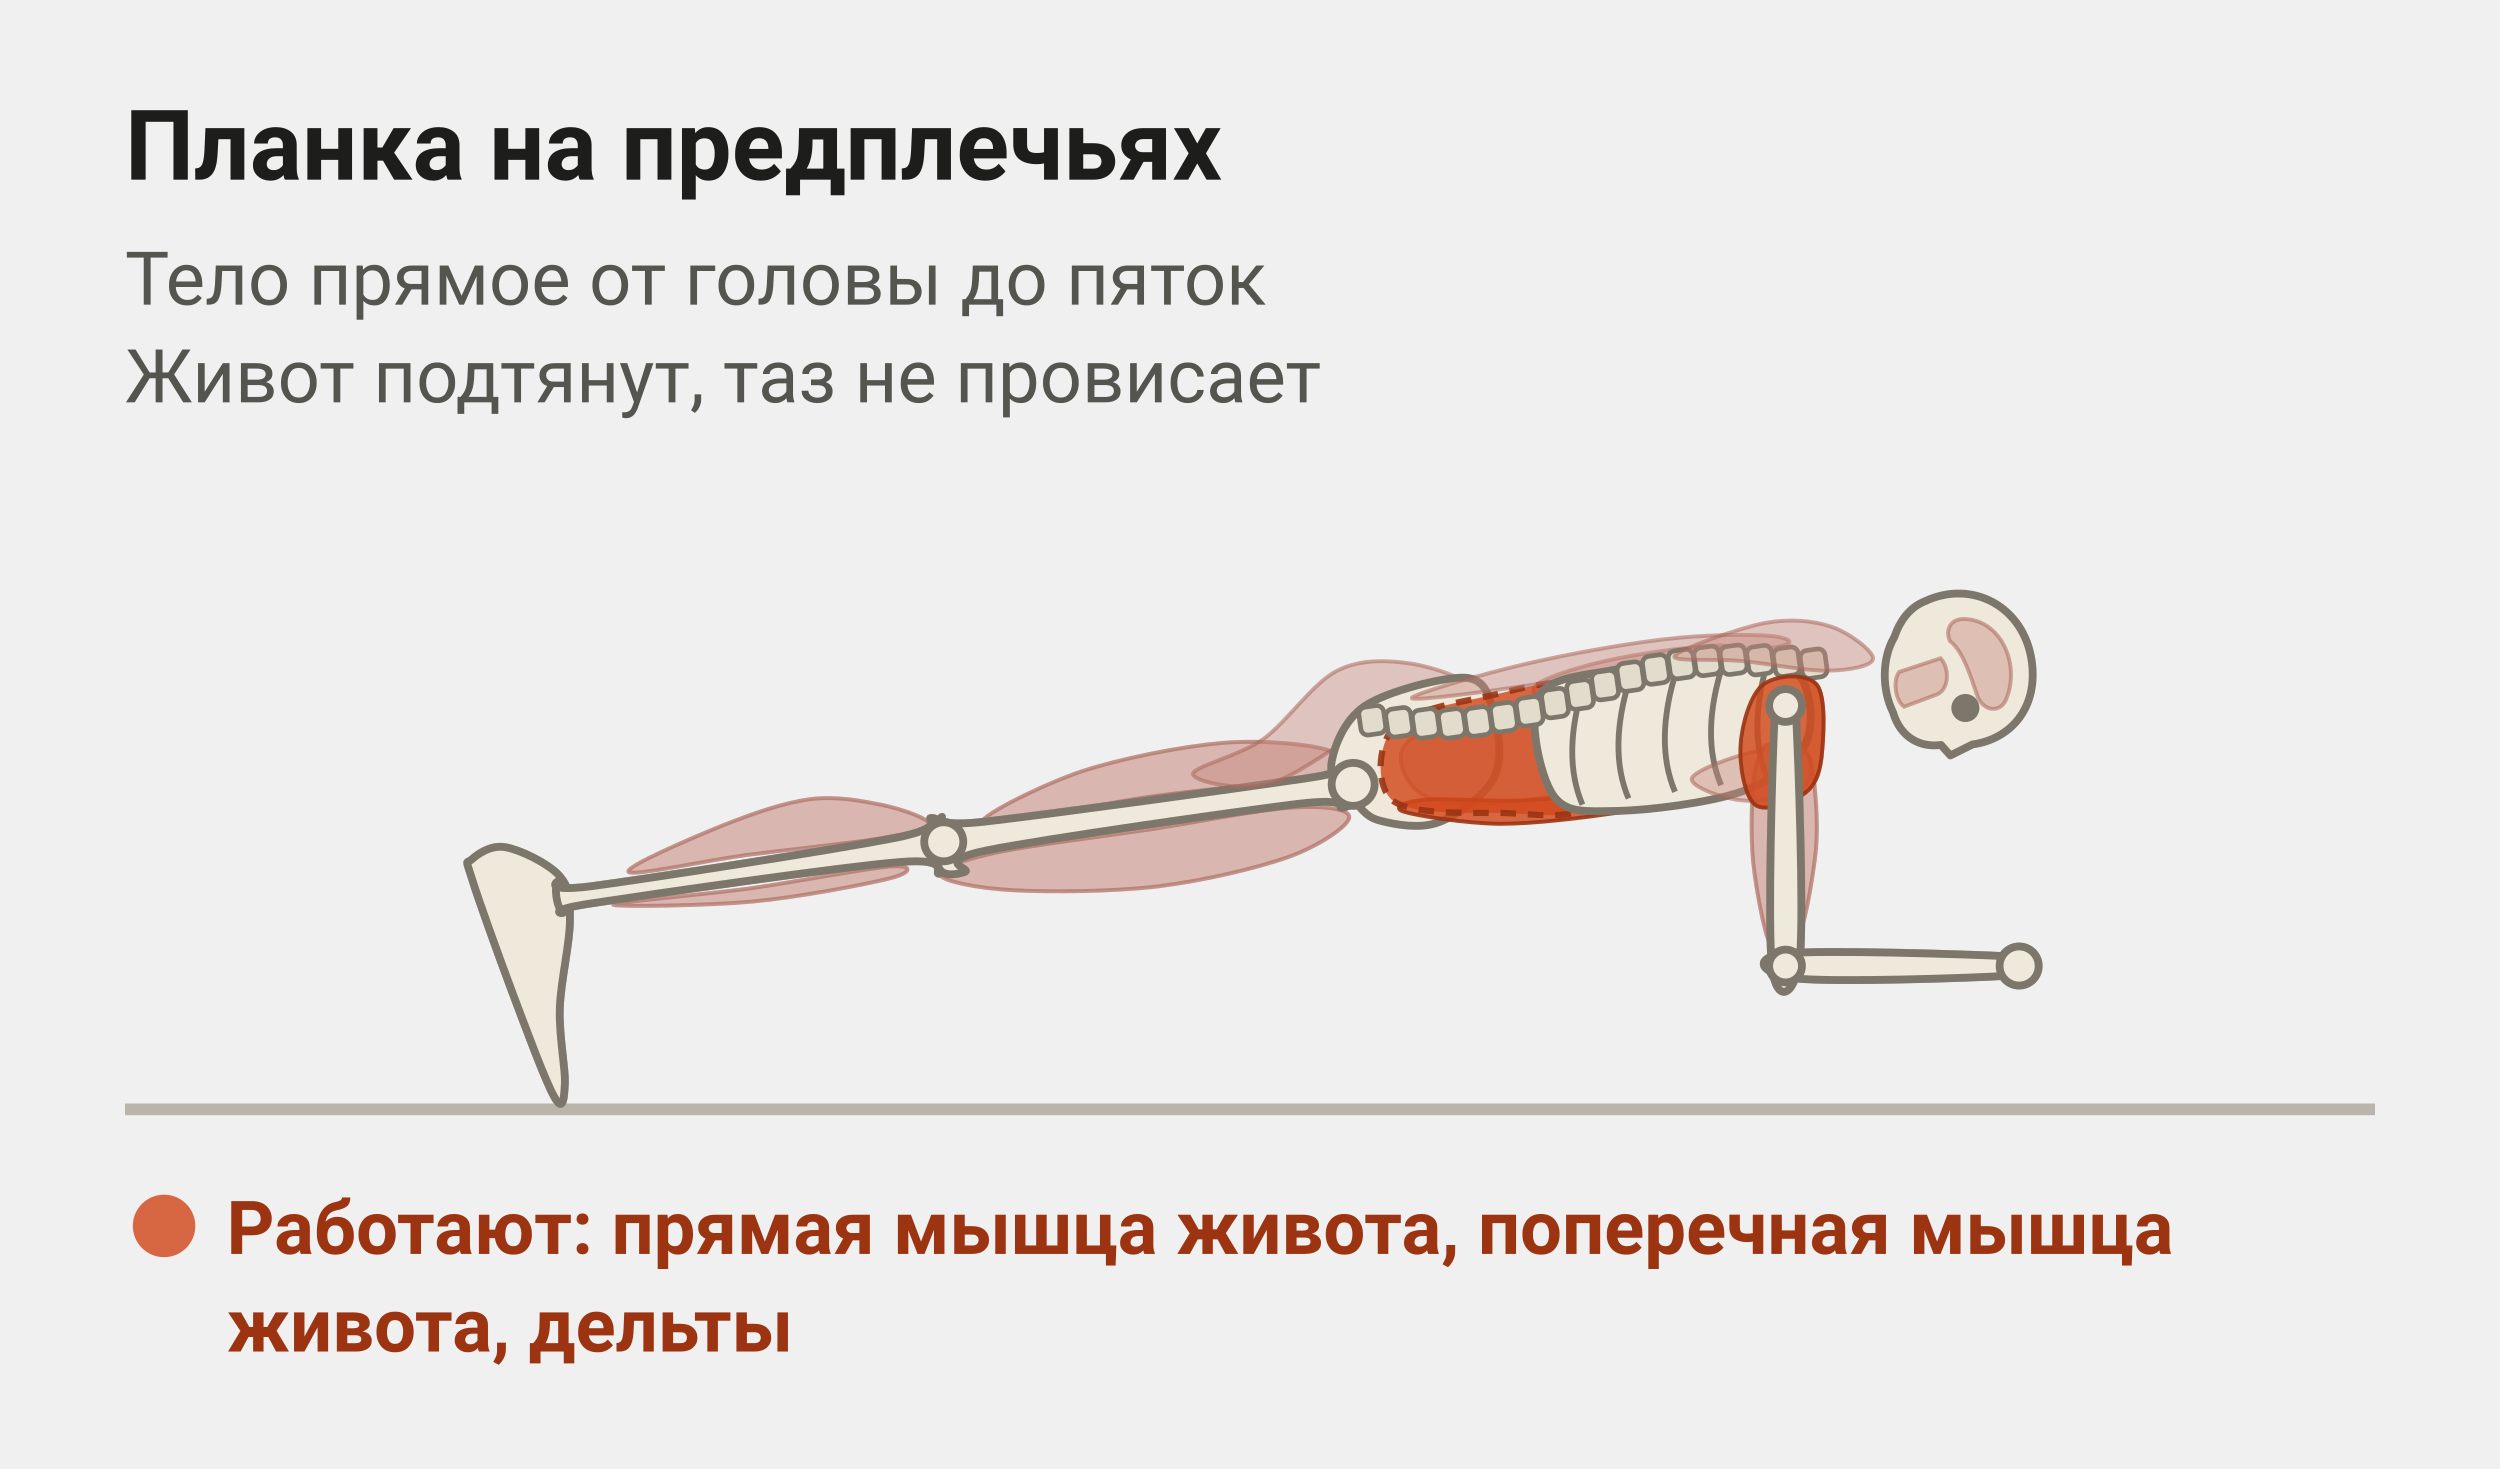
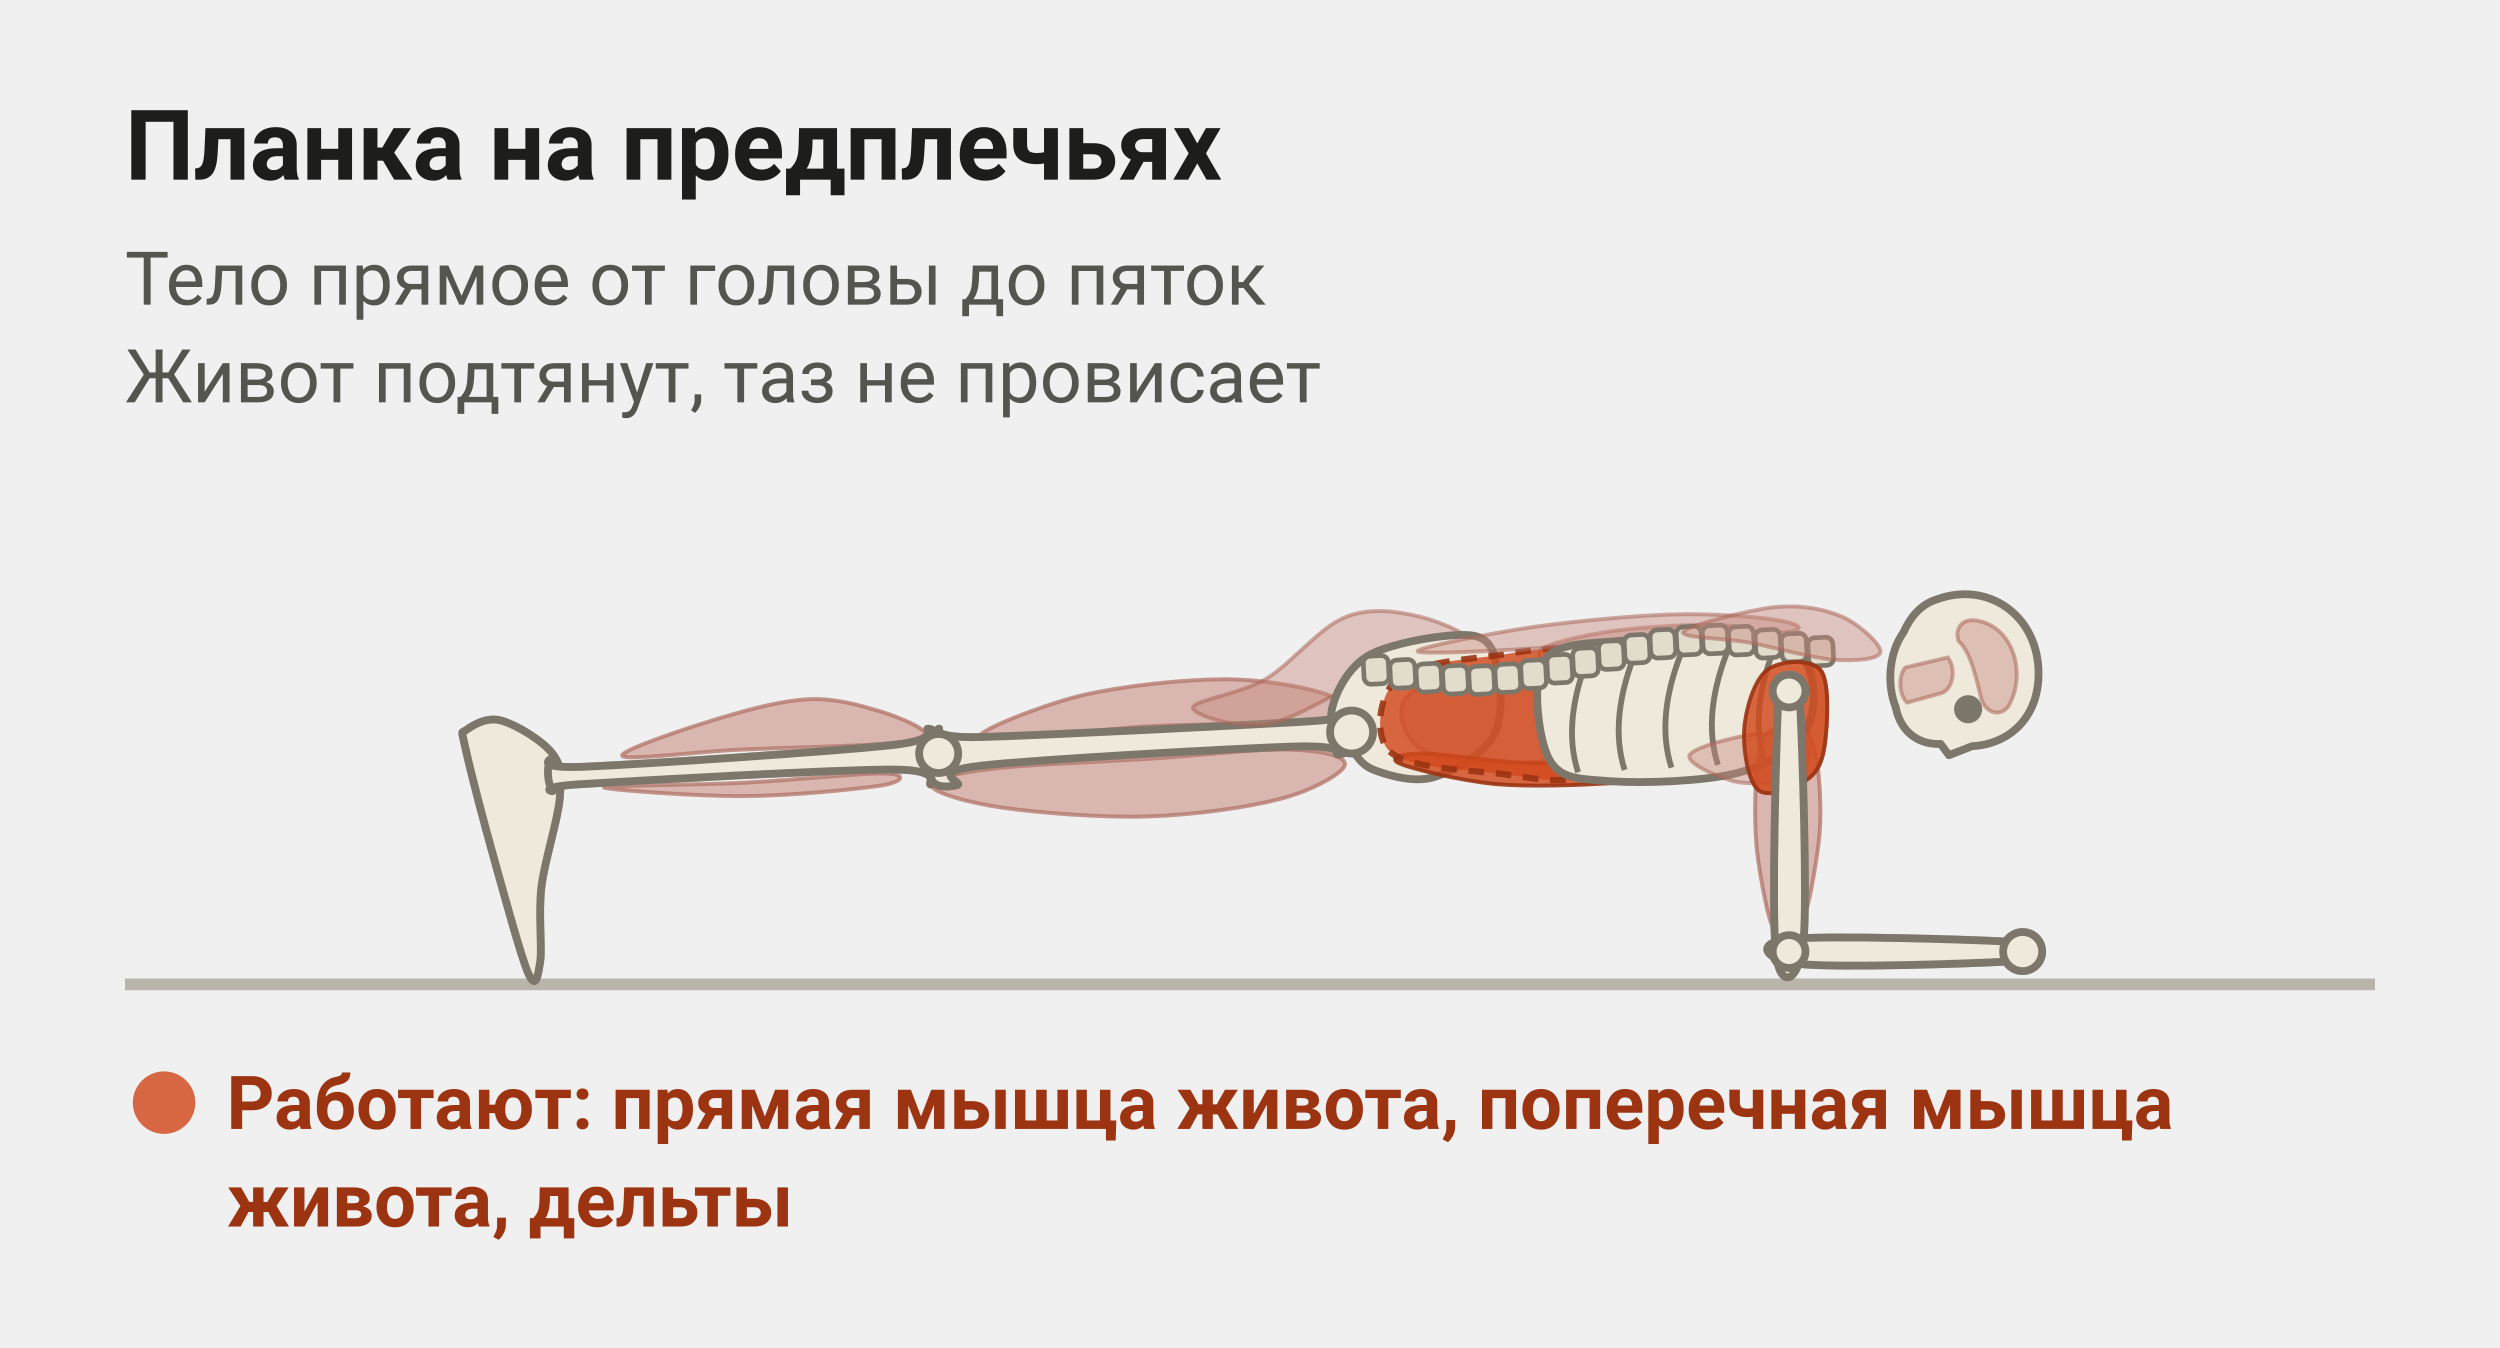
- <svg xmlns="http://www.w3.org/2000/svg" viewBox="0 0 640 376" role="img" aria-label="Планка на предплечьях">
+ <svg xmlns="http://www.w3.org/2000/svg" viewBox="0 0 640 345" role="img" aria-label="Планка на предплечьях">
  <style>
.bone{fill:#efe9dc;stroke:#7d776b;stroke-width:2;stroke-linejoin:round}
.joint{fill:#efe9dc;stroke:#7d776b;stroke-width:2}
.vert{fill:#e2dccd;stroke:#7d776b;stroke-width:1.2}
.m{fill:#c7867a;fill-opacity:.42;stroke:#a9665a;stroke-opacity:.55;stroke-width:1}
.on{fill:#d2491d;fill-opacity:.82;stroke:#9c3412;stroke-opacity:.9}
.plate{fill:#3a3a37;fill-opacity:.1;stroke:#3a3a37;stroke-width:3}
.bar{fill:#3a3a37}
.ghost{opacity:.18}
.ground{stroke:#b9b5aa;stroke-width:3}
.guide{stroke:#3d7fb8;stroke-width:2.5;stroke-dasharray:8 7;fill:none}
.arrow{stroke:#d2491d;stroke-width:5;fill:none;stroke-linecap:round;marker-end:url(#ah)}
.ahead{fill:#d2491d}
.lead{stroke:#6b6b66;stroke-width:1.5;fill:none}
.t{font:600 21px system-ui,-apple-system,"Segoe UI",Roboto,sans-serif;fill:#1d1d1b}
.s{font:400 18px system-ui,-apple-system,"Segoe UI",Roboto,sans-serif;fill:#55554f}
.ok{fill:#2e8b57}.bad{fill:#c0392b}
.balloon{fill:#3d7fb8;fill-opacity:.25;stroke:#3d7fb8;stroke-width:2}
@media (prefers-color-scheme:dark){
.bone,.joint{fill:#d9d3c4;stroke:#3b3934}.vert{fill:#c9c2b2;stroke:#3b3934}
.plate{fill:#ecebe6;fill-opacity:.12;stroke:#bdbbb3}.bar{fill:#bdbbb3}
.t{fill:#ecebe6}.s{fill:#a9a8a1}.lead{stroke:#9a9993}.ground{stroke:#55534d}
.arrow{stroke:#f0703f}.ahead{fill:#f0703f}.on{fill:#f0703f}
}
</style>
  <defs>
    <marker id="ah" viewBox="0 0 10 10" refX="6" refY="5" markerWidth="4" markerHeight="4" orient="auto">
      <path class="ahead" d="M0 0L10 5L0 10z" />
    </marker>
  </defs>
  <style>
.far{opacity:.5}.deep{stroke-dasharray:4 3;stroke-width:1.6}
.legend{font:600 19px system-ui,-apple-system,"Segoe UI",Roboto,sans-serif;fill:#9c3412}
.cue{font:400 19px system-ui,-apple-system,"Segoe UI",Roboto,sans-serif;fill:#55554f}
.ttl{font:700 25px system-ui,-apple-system,"Segoe UI",Roboto,sans-serif;fill:#1d1d1b}
.lg{fill:#d2491d;fill-opacity:.82}.okc{fill:#2e8b57}.badc{fill:#c0392b}
.mark{stroke:#fff;stroke-width:3.5;fill:none;stroke-linecap:round}
.floor{stroke:#b9b5aa;stroke-width:3}.equip{fill:#d9d5ca;stroke:#8f8a7e;stroke-width:2}
.cable{stroke:#8f8a7e;stroke-width:2;stroke-dasharray:6 5}
.plate{fill:#3a3a37;fill-opacity:.1;stroke:#3a3a37;stroke-width:3}.barc{fill:#3a3a37}.ghostbar{opacity:.3}
@media (prefers-color-scheme:dark){.legend{fill:#f59b72}.cue{fill:#a9a8a1}.ttl{fill:#ecebe6}
.lg{fill:#f0703f}.floor{stroke:#55534d}.plate{fill:#ecebe6;fill-opacity:.12;stroke:#bdbbb3}.barc{fill:#bdbbb3}.equip{fill:#2c2c30;stroke:#77756d}.cable{stroke:#77756d}}
</style>
  <style>
.db{fill:#3a3a37;fill-opacity:.85}
@media (prefers-color-scheme:dark){.db{fill:#bdbbb3}}
</style>
  <text class="ttl" x="32" y="46" text-anchor="start">Планка на предплечьях</text>
  <text class="cue" x="32" y="78" text-anchor="start">Тело прямое от головы до пяток</text>
  <text class="cue" x="32" y="103" text-anchor="start">Живот подтянут, таз не провисает</text>
-   <line class="floor" x1="32" y1="284" x2="608" y2="284" />
+   <line class="floor" x1="32" y1="252" x2="608" y2="252" />
  <g>
    <g class="far">
-       <path class="m" d="M460.5 237.3C461.3 241.2 464.3 224.0 464.9 217.3C465.5 210.6 464.7 201.2 464.0 197.3C463.2 193.4 460.9 187.3 460.3 194.0C459.7 200.6 459.8 233.4 460.5 237.3Z" />
-       <path class="m" d="M453.6 240.6C452.8 245.1 449.5 227.9 448.8 220.6C448.1 213.4 448.4 201.7 449.3 197.3C450.1 192.8 453.1 186.7 453.9 194.0C454.6 201.2 454.5 236.2 453.6 240.6Z" />
-       <path class="m on" d="M449.3 206.0C446.6 203.9 445.2 195.7 445.6 190.6C445.9 185.5 448.1 177.8 451.3 175.3C454.6 172.7 462.6 172.2 465.1 175.3C467.6 178.4 466.8 189.3 466.3 194.0C465.7 198.6 464.5 201.3 461.7 203.3C458.8 205.3 451.9 208.1 449.3 206.0Z" />
-       <path class="bone" d="M453.6 247.3C454.7 257.5 459.7 255.3 460.8 244.7C461.8 234.0 460.4 194.2 459.8 183.3C459.2 172.4 458.0 179.3 457.1 179.3C456.2 179.3 454.9 171.9 454.3 183.3C453.7 194.6 452.5 237.1 453.6 247.3Z" />
-       <path class="bone" d="M457.1 244.1C448.1 245.1 450.6 249.6 460.1 250.5C469.5 251.5 504.4 250.4 513.9 249.8C523.4 249.3 516.9 248.2 516.9 247.3C516.9 246.5 523.8 245.3 513.9 244.8C503.9 244.3 466.0 243.1 457.1 244.1Z" />
-       <circle class="joint" cx="457.1" cy="180.6" r="4.2" />
-       <circle class="joint" cx="457.1" cy="247.3" r="4.2" />
-       <circle class="joint" cx="516.9" cy="247.3" r="5" />
-       <path class="bone" d="M120.8 220.0C122.2 218.7 125.7 216.2 129.4 216.9C133.1 217.5 140.3 221.0 143.1 224.1C145.8 227.2 145.9 229.6 145.9 235.3C146.0 241.0 143.5 251.3 143.3 258.3C143.1 265.3 144.8 273.7 144.6 277.4C144.4 281.2 144.2 284.9 141.9 280.8C139.6 276.8 134.3 262.4 130.8 253.1C127.3 243.7 122.5 230.4 120.8 224.9C119.1 219.4 119.3 221.3 120.8 220.0Z" />
-       <path class="m" d="M160.9 223.2C159.9 221.9 177.1 214.5 184.8 211.4C192.6 208.3 200.5 205.5 207.4 204.6C214.2 203.7 220.9 205.1 226.0 206.1C231.1 207.2 237.9 209.6 237.9 211.0C237.9 212.3 233.9 213.1 226.1 214.5C218.3 215.8 201.9 217.5 191.0 218.9C180.1 220.4 162.0 224.4 160.9 223.2Z" />
-       <path class="m" d="M157.0 231.6C157.1 232.2 180.9 231.9 192.7 230.8C204.4 229.7 221.7 226.4 227.6 224.9C233.5 223.5 234.1 221.4 228.2 221.8C222.3 222.2 204.0 225.7 192.2 227.4C180.3 229.0 156.9 231.0 157.0 231.6Z" />
-       <path class="bone" d="M144.0 233.4C145.5 234.4 137.5 233.3 151.8 231.2C166.2 229.0 215.3 221.9 230.1 220.7C244.9 219.4 238.2 224.3 240.7 223.6C243.1 222.8 245.1 218.6 244.8 216.3C244.4 213.9 241.3 209.7 238.7 209.4C236.1 209.2 243.8 211.6 229.2 214.5C214.6 217.4 165.6 225.0 151.2 226.9C136.8 228.7 144.1 224.6 142.9 225.7C141.7 226.8 142.5 232.5 144.0 233.4Z" />
-       <path class="m" d="M251.6 210.9C248.8 209.8 266.3 201.1 276.5 197.6C286.7 194.2 302.3 191.1 312.8 190.2C323.4 189.3 335.7 190.6 339.8 192.0C343.9 193.3 345.2 196.3 337.5 198.4C329.8 200.4 307.7 202.0 293.4 204.1C279.1 206.2 254.5 212.0 251.6 210.9Z" />
-       <path class="m" d="M240.7 224.0C241.4 225.6 250.1 227.4 259.4 227.9C268.7 228.4 284.9 228.3 296.6 226.9C308.4 225.4 321.6 222.3 329.8 219.4C337.9 216.5 345.2 211.4 345.4 209.3C345.7 207.2 339.7 206.2 331.2 206.7C322.7 207.2 307.3 210.3 294.6 212.3C281.8 214.2 263.8 216.4 254.8 218.3C245.8 220.3 239.9 222.4 240.7 224.0Z" />
-       <path class="bone" d="M240.4 222.2C241.4 224.5 244.9 223.9 247.0 223.2C249.0 222.4 238.4 220.6 252.6 217.7C266.8 214.8 316.9 207.7 332.1 205.8C347.4 204.0 341.3 207.4 344.0 206.7C346.8 206.1 348.5 203.5 348.7 201.9C348.8 200.2 347.3 197.3 344.8 196.9C342.2 196.5 348.9 197.1 333.4 199.4C317.8 201.7 267.0 208.7 251.6 210.4C236.1 212.1 242.6 207.7 240.8 209.6C238.9 211.6 239.4 220.0 240.4 222.2Z" />
-       <circle class="joint" cx="241.6" cy="215.5" r="5" />
+       <path class="m" d="M461.5 233.6C462.2 237.5 465.2 220.3 465.8 213.6C466.4 206.9 465.7 197.5 464.9 193.6C464.1 189.7 461.8 183.6 461.2 190.2C460.6 196.9 460.7 229.7 461.5 233.6Z" />
+       <path class="m" d="M454.6 236.9C453.7 241.4 450.4 224.2 449.7 216.9C449.0 209.7 449.3 198.0 450.2 193.6C451.0 189.1 454.1 183.0 454.8 190.2C455.5 197.5 455.4 232.5 454.6 236.9Z" />
+       <path class="m on" d="M450.2 202.3C447.5 200.1 446.2 192.0 446.5 186.9C446.8 181.8 449.0 174.1 452.3 171.6C455.5 169.0 463.6 168.5 466.1 171.6C468.5 174.7 467.8 185.6 467.2 190.2C466.6 194.9 465.4 197.6 462.6 199.6C459.8 201.6 452.9 204.4 450.2 202.3Z" />
+       <path class="bone" d="M454.6 243.6C455.6 253.8 460.6 251.6 461.7 240.9C462.7 230.3 461.4 190.5 460.8 179.6C460.1 168.7 458.9 175.6 458.0 175.6C457.1 175.6 455.8 168.2 455.2 179.6C454.7 190.9 453.5 233.4 454.6 243.6Z" />
+       <path class="bone" d="M458.0 240.4C449.0 241.3 451.5 245.9 461.0 246.8C470.5 247.8 505.3 246.7 514.8 246.1C524.3 245.6 517.8 244.5 517.8 243.6C517.8 242.8 524.8 241.6 514.8 241.1C504.8 240.5 467.0 239.4 458.0 240.4Z" />
+       <circle class="joint" cx="458.0" cy="176.9" r="4.2" />
+       <circle class="joint" cx="458.0" cy="243.6" r="4.2" />
+       <circle class="joint" cx="517.8" cy="243.6" r="5" />
+       <path class="bone" d="M119.5 186.8C121.1 185.6 124.8 183.4 128.4 184.5C132.1 185.5 138.9 189.6 141.4 192.9C143.9 196.2 143.7 198.6 143.3 204.3C142.8 210.0 139.5 220.0 138.6 227.0C137.8 233.9 138.8 242.4 138.3 246.1C137.7 249.8 137.2 253.5 135.3 249.3C133.4 245.0 129.4 230.2 126.7 220.6C124.0 211.0 120.4 197.3 119.2 191.7C118.0 186.1 118.0 188.0 119.5 186.8Z" />
+       <path class="m" d="M159.3 193.5C158.4 192.2 176.1 186.3 184.1 183.9C192.1 181.5 200.2 179.3 207.2 179.0C214.1 178.7 220.6 180.7 225.6 182.2C230.5 183.7 237.1 186.6 237.0 188.0C236.9 189.4 232.9 189.9 225.0 190.5C217.1 191.1 200.5 191.4 189.6 191.9C178.6 192.4 160.2 194.8 159.3 193.5Z" />
+       <path class="m" d="M154.6 201.6C154.7 202.1 178.4 203.9 190.2 203.8C202.0 203.8 219.5 202.0 225.5 201.1C231.6 200.1 232.3 198.1 226.4 198.0C220.5 197.9 202.0 199.8 190.0 200.4C178.1 201.0 154.6 201.0 154.6 201.6Z" />
+       <path class="bone" d="M141.5 202.2C142.9 203.3 135.0 201.5 149.5 200.7C164.0 199.8 213.5 197.0 228.4 197.0C243.2 197.0 236.2 201.4 238.7 200.8C241.2 200.3 243.5 196.3 243.4 193.9C243.3 191.5 240.5 187.1 238.0 186.6C235.4 186.1 242.8 189.2 228.0 190.8C213.3 192.4 163.8 195.7 149.3 196.3C134.8 196.9 142.4 193.4 141.1 194.4C139.8 195.4 140.1 201.2 141.5 202.2Z" />
+       <path class="m" d="M250.7 189.2C248.0 187.8 266.2 180.7 276.6 178.1C287.1 175.6 302.9 173.9 313.5 173.9C324.1 173.9 336.2 176.3 340.2 178.0C344.2 179.7 345.2 182.8 337.3 184.2C329.5 185.5 307.4 185.2 292.9 186.0C278.5 186.9 253.4 190.5 250.7 189.2Z" />
+       <path class="m" d="M238.6 201.3C239.3 203.0 247.7 205.5 256.9 206.8C266.2 208.1 282.3 209.4 294.1 209.0C305.9 208.6 319.4 206.7 327.8 204.5C336.2 202.3 343.9 197.9 344.3 195.8C344.7 193.7 338.8 192.1 330.3 191.9C321.8 191.6 306.2 193.5 293.4 194.3C280.5 195.1 262.4 195.7 253.2 196.9C244.1 198.0 238.0 199.6 238.6 201.3Z" />
+       <path class="bone" d="M238.5 199.5C239.4 201.8 242.9 201.5 245.0 201.0C247.1 200.4 236.7 197.7 251.1 196.0C265.5 194.4 316.0 191.6 331.3 191.1C346.7 190.7 340.3 193.5 343.1 193.1C345.9 192.6 347.9 190.3 348.2 188.7C348.4 187.0 347.2 183.9 344.7 183.3C342.2 182.7 348.8 183.9 333.1 184.8C317.5 185.7 266.2 188.3 250.7 188.7C235.2 189.0 242.0 185.2 240.0 187.0C238.0 188.7 237.7 197.1 238.5 199.5Z" />
+       <circle class="joint" cx="240.3" cy="192.9" r="5" />
    </g>
-     <path class="bone" d="M120.8 220.0C122.2 218.7 125.7 216.2 129.4 216.9C133.1 217.5 140.3 221.0 143.1 224.1C145.8 227.2 145.9 229.6 145.9 235.3C146.0 241.0 143.5 251.3 143.3 258.3C143.1 265.3 144.8 273.7 144.6 277.4C144.4 281.2 144.2 284.9 141.9 280.8C139.6 276.8 134.3 262.4 130.8 253.1C127.3 243.7 122.5 230.4 120.8 224.9C119.1 219.4 119.3 221.3 120.8 220.0Z" />
-     <path class="m" d="M160.9 223.2C159.9 221.9 177.1 214.5 184.8 211.4C192.6 208.3 200.5 205.5 207.4 204.6C214.2 203.7 220.9 205.1 226.0 206.1C231.1 207.2 237.9 209.6 237.9 211.0C237.9 212.3 233.9 213.1 226.1 214.5C218.3 215.8 201.9 217.5 191.0 218.9C180.1 220.4 162.0 224.4 160.9 223.2Z" />
-     <path class="m" d="M157.0 231.6C157.1 232.2 180.9 231.9 192.7 230.8C204.4 229.7 221.7 226.4 227.6 224.9C233.5 223.5 234.1 221.4 228.2 221.8C222.3 222.2 204.0 225.7 192.2 227.4C180.3 229.0 156.9 231.0 157.0 231.6Z" />
-     <path class="bone" d="M144.0 233.4C145.5 234.4 137.5 233.3 151.8 231.2C166.2 229.0 215.3 221.9 230.1 220.7C244.9 219.4 238.2 224.3 240.7 223.6C243.1 222.8 245.1 218.6 244.8 216.3C244.4 213.9 241.3 209.7 238.7 209.4C236.1 209.2 243.8 211.6 229.2 214.5C214.6 217.4 165.6 225.0 151.2 226.9C136.8 228.7 144.1 224.6 142.9 225.7C141.7 226.8 142.5 232.5 144.0 233.4Z" />
-     <path class="m" d="M251.6 210.9C248.8 209.8 266.3 201.1 276.5 197.6C286.7 194.2 302.3 191.1 312.8 190.2C323.4 189.3 335.7 190.6 339.8 192.0C343.9 193.3 345.2 196.3 337.5 198.4C329.8 200.4 307.7 202.0 293.4 204.1C279.1 206.2 254.5 212.0 251.6 210.9Z" />
-     <path class="m" d="M240.7 224.0C241.4 225.6 250.1 227.4 259.4 227.9C268.7 228.4 284.9 228.3 296.6 226.9C308.4 225.4 321.6 222.3 329.8 219.4C337.9 216.5 345.2 211.4 345.4 209.3C345.7 207.2 339.7 206.2 331.2 206.7C322.7 207.2 307.3 210.3 294.6 212.3C281.8 214.2 263.8 216.4 254.8 218.3C245.8 220.3 239.9 222.4 240.7 224.0Z" />
-     <path class="bone" d="M240.4 222.2C241.4 224.5 244.9 223.9 247.0 223.2C249.0 222.4 238.4 220.6 252.6 217.7C266.8 214.8 316.9 207.7 332.1 205.8C347.4 204.0 341.3 207.4 344.0 206.7C346.8 206.1 348.5 203.5 348.7 201.9C348.8 200.2 347.3 197.3 344.8 196.9C342.2 196.5 348.9 197.1 333.4 199.4C317.8 201.7 267.0 208.7 251.6 210.4C236.1 212.1 242.6 207.7 240.8 209.6C238.9 211.6 239.4 220.0 240.4 222.2Z" />
-     <circle class="joint" cx="241.6" cy="215.5" r="5" />
-     <path class="m" d="M375.6 176.7C377.3 174.1 366.9 170.8 361.4 169.9C355.8 169.1 348.6 168.5 342.3 171.7C336.0 174.9 329.5 184.8 323.4 189.2C317.2 193.6 305.2 196.3 305.4 198.2C305.7 200.1 317.3 202.7 325.0 200.6C332.7 198.5 343.1 189.7 351.5 185.7C359.9 181.7 374.0 179.4 375.6 176.7Z" />
-     <path class="bone" d="M340.8 195.8C341.3 191.7 343.9 184.3 349.6 180.6C355.3 176.9 369.7 173.2 375.2 173.5C380.6 173.9 381.3 178.7 382.5 183.0C383.7 187.2 384.8 194.7 382.4 199.2C380.0 203.8 373.1 208.7 368.3 210.5C363.5 212.3 357.3 211.1 353.7 210.2C350.2 209.4 349.2 207.8 347.0 205.4C344.9 203.0 340.4 199.9 340.8 195.8Z" />
-     <circle class="joint" cx="346.4" cy="200.8" r="5.5" />
-     <path class="m" d="M393.5 175.2C396.2 173.1 406.1 170.1 414.3 168.5C422.5 166.9 437.5 164.7 442.9 165.4C448.2 166.2 450.8 170.4 446.3 172.8C441.8 175.3 424.0 179.1 416.0 180.4C407.9 181.6 401.6 181.4 397.9 180.6C394.1 179.7 390.8 177.2 393.5 175.2Z" />
-     <path class="m" d="M359.5 190.9C362.0 187.2 371.5 183.5 379.9 181.7C388.3 179.9 403.5 177.7 409.9 180.3C416.3 182.9 421.8 193.1 418.3 197.2C414.9 201.3 398.1 203.9 389.2 205.0C380.3 206.1 369.9 206.2 364.9 203.8C360.0 201.4 357.0 194.5 359.5 190.9Z" />
-     <path class="m on" d="M359.4 207.8C362.6 208.8 375.0 210.8 384.0 210.9C393.1 210.9 405.5 209.3 413.8 208.1C422.1 206.8 430.9 204.9 433.7 203.4C436.5 201.9 437.1 199.0 430.7 199.2C424.3 199.4 406.2 203.7 395.2 204.6C384.3 205.6 371.0 204.2 365.0 204.7C359.1 205.2 356.3 206.8 359.4 207.8Z" />
-     <path class="m on deep" d="M356.6 205.0C361.2 208.5 375.2 208.1 383.6 208.1C392.1 208.2 403.7 210.5 407.4 205.3C411.1 200.0 410.4 181.1 405.8 176.7C401.1 172.2 387.7 176.9 379.5 178.5C371.3 180.2 360.3 182.2 356.5 186.6C352.7 191.0 352.1 201.4 356.6 205.0Z" />
-     <path class="m" d="M361.4 178.7C361.3 177.8 379.6 172.5 390.4 170.0C401.1 167.5 415.4 164.9 425.7 163.7C436.0 162.4 447.1 162.4 452.1 162.7C457.2 163.0 460.4 164.4 456.1 165.4C451.9 166.5 437.3 167.4 426.5 169.1C415.6 170.8 402.0 173.9 391.1 175.5C380.3 177.1 361.5 179.6 361.4 178.7Z" />
-     <path class="bone" d="M393.9 178.3C396.8 173.0 406.1 173.0 414.7 171.2C423.3 169.5 437.9 167.5 445.6 167.8C453.3 168.1 458.1 169.3 460.8 173.1C463.6 176.9 464.6 185.7 462.1 190.6C459.6 195.5 453.7 199.8 445.7 202.7C437.6 205.5 421.8 207.5 413.8 207.6C405.7 207.7 400.8 208.3 397.5 203.4C394.2 198.5 391.1 183.7 393.9 178.3Z" />
-     <path class="lead" style="stroke:#7d776b" d="M405.5 174.9Q399.7 193.3 405.1 206.0" />
-     <path class="lead" style="stroke:#7d776b" d="M417.4 173.2Q411.5 191.7 416.9 204.4" />
-     <path class="lead" style="stroke:#7d776b" d="M429.2 171.5Q423.4 190.0 428.8 202.7" />
-     <path class="lead" style="stroke:#7d776b" d="M441.1 169.9Q435.2 188.3 440.6 201.0" />
-     <path class="lead" style="stroke:#7d776b" d="M452.9 168.2Q447.1 186.7 452.5 199.4" />
-     <path class="m" d="M433.1 199.3C432.6 201.4 441.3 204.5 446.0 204.9C450.7 205.4 458.5 203.9 461.3 201.9C464.0 199.9 464.5 194.4 462.4 192.9C460.4 191.3 454.0 191.4 449.1 192.4C444.2 193.5 433.6 197.2 433.1 199.3Z" />
-     <rect class="vert" x="347.7" y="181.2" width="7.2" height="6.4" rx="1.8" transform="rotate(82.0 351.3 184.4)" />
-     <rect class="vert" x="354.6" y="181.7" width="7.2" height="6.4" rx="1.8" transform="rotate(82.0 358.2 184.9)" />
-     <rect class="vert" x="361.4" y="182.0" width="7.2" height="6.4" rx="1.8" transform="rotate(82.0 365.0 185.2)" />
-     <rect class="vert" x="368.1" y="182.0" width="7.2" height="6.4" rx="1.8" transform="rotate(82.0 371.7 185.2)" />
-     <rect class="vert" x="374.8" y="181.5" width="7.2" height="6.4" rx="1.8" transform="rotate(82.0 378.4 184.7)" />
-     <rect class="vert" x="381.4" y="180.4" width="7.2" height="6.4" rx="1.8" transform="rotate(82.0 385.0 183.6)" />
-     <rect class="vert" x="388.0" y="178.9" width="7.2" height="6.4" rx="1.8" transform="rotate(82.0 391.6 182.1)" />
-     <rect class="vert" x="394.5" y="176.8" width="7.2" height="6.4" rx="1.8" transform="rotate(82.0 398.1 180.0)" />
-     <rect class="vert" x="400.9" y="174.6" width="7.2" height="6.4" rx="1.8" transform="rotate(82.0 404.5 177.8)" />
-     <rect class="vert" x="407.3" y="172.2" width="7.2" height="6.4" rx="1.8" transform="rotate(82.0 410.9 175.4)" />
-     <rect class="vert" x="413.8" y="170.0" width="7.2" height="6.4" rx="1.8" transform="rotate(82.0 417.4 173.2)" />
-     <rect class="vert" x="420.3" y="168.2" width="7.2" height="6.4" rx="1.8" transform="rotate(82.0 423.9 171.4)" />
-     <rect class="vert" x="426.9" y="166.8" width="7.2" height="6.4" rx="1.8" transform="rotate(82.0 430.5 170.0)" />
-     <rect class="vert" x="433.5" y="166.0" width="7.2" height="6.4" rx="1.8" transform="rotate(82.0 437.1 169.2)" />
-     <rect class="vert" x="440.2" y="165.7" width="7.2" height="6.4" rx="1.8" transform="rotate(82.0 443.8 168.9)" />
-     <rect class="vert" x="447.0" y="165.8" width="7.2" height="6.4" rx="1.8" transform="rotate(82.0 450.6 169.0)" />
-     <rect class="vert" x="453.8" y="166.2" width="7.2" height="6.4" rx="1.8" transform="rotate(82.0 457.4 169.4)" />
-     <rect class="vert" x="460.7" y="166.7" width="7.2" height="6.4" rx="1.8" transform="rotate(82.0 464.3 169.9)" />
-     <path class="m" d="M428.7 167.9C429.7 166.3 445.0 160.8 451.7 159.5C458.4 158.3 464.1 158.9 468.7 160.4C473.4 161.9 479.7 166.8 479.5 168.6C479.4 170.5 473.5 171.6 467.9 171.7C462.3 171.8 452.3 169.8 445.8 169.2C439.3 168.6 427.7 169.5 428.7 167.9Z" />
-     <g class="head" transform="matrix(0.139 0.990 -0.990 0.139 499.2 171.2)">
+     <path class="bone" d="M119.5 186.8C121.1 185.6 124.8 183.4 128.4 184.5C132.1 185.5 138.9 189.6 141.4 192.9C143.9 196.2 143.7 198.6 143.3 204.3C142.8 210.0 139.5 220.0 138.6 227.0C137.8 233.9 138.8 242.4 138.3 246.1C137.7 249.8 137.2 253.5 135.3 249.3C133.4 245.0 129.4 230.2 126.7 220.6C124.0 211.0 120.4 197.3 119.2 191.7C118.0 186.1 118.0 188.0 119.5 186.8Z" />
+     <path class="m" d="M159.3 193.5C158.4 192.2 176.1 186.3 184.1 183.9C192.1 181.5 200.2 179.3 207.2 179.0C214.1 178.7 220.6 180.7 225.6 182.2C230.5 183.7 237.1 186.6 237.0 188.0C236.9 189.4 232.9 189.9 225.0 190.5C217.1 191.1 200.5 191.4 189.6 191.9C178.6 192.4 160.2 194.8 159.3 193.5Z" />
+     <path class="m" d="M154.6 201.6C154.7 202.1 178.4 203.9 190.2 203.8C202.0 203.8 219.5 202.0 225.5 201.1C231.6 200.1 232.3 198.1 226.4 198.0C220.5 197.9 202.0 199.8 190.0 200.4C178.1 201.0 154.6 201.0 154.6 201.6Z" />
+     <path class="bone" d="M141.5 202.2C142.9 203.3 135.0 201.5 149.5 200.7C164.0 199.8 213.5 197.0 228.4 197.0C243.2 197.0 236.2 201.4 238.7 200.8C241.2 200.3 243.5 196.3 243.4 193.9C243.3 191.5 240.5 187.1 238.0 186.6C235.4 186.1 242.8 189.2 228.0 190.8C213.3 192.4 163.8 195.7 149.3 196.3C134.8 196.9 142.4 193.4 141.1 194.4C139.8 195.4 140.1 201.2 141.5 202.2Z" />
+     <path class="m" d="M250.7 189.2C248.0 187.8 266.2 180.7 276.6 178.1C287.1 175.6 302.9 173.9 313.5 173.9C324.1 173.9 336.2 176.3 340.2 178.0C344.2 179.7 345.2 182.8 337.3 184.2C329.5 185.5 307.4 185.2 292.9 186.0C278.5 186.9 253.4 190.5 250.7 189.2Z" />
+     <path class="m" d="M238.6 201.3C239.3 203.0 247.7 205.5 256.9 206.8C266.2 208.1 282.3 209.4 294.1 209.0C305.9 208.6 319.4 206.7 327.8 204.5C336.2 202.3 343.9 197.9 344.3 195.8C344.7 193.7 338.8 192.1 330.3 191.9C321.8 191.6 306.2 193.5 293.4 194.3C280.5 195.1 262.4 195.7 253.2 196.9C244.1 198.0 238.0 199.6 238.6 201.3Z" />
+     <path class="bone" d="M238.5 199.5C239.4 201.8 242.9 201.5 245.0 201.0C247.1 200.4 236.7 197.7 251.1 196.0C265.5 194.4 316.0 191.6 331.3 191.1C346.7 190.7 340.3 193.5 343.1 193.1C345.9 192.6 347.9 190.3 348.2 188.7C348.4 187.0 347.2 183.9 344.7 183.3C342.2 182.7 348.8 183.9 333.1 184.8C317.5 185.7 266.2 188.3 250.7 188.7C235.2 189.0 242.0 185.2 240.0 187.0C238.0 188.7 237.7 197.1 238.5 199.5Z" />
+     <circle class="joint" cx="240.3" cy="192.9" r="5" />
+     <path class="m" d="M377.2 165.9C379.1 163.5 369.0 159.2 363.6 157.9C358.1 156.6 351.0 155.3 344.4 158.0C337.8 160.6 330.6 169.9 324.1 173.8C317.6 177.7 305.3 179.3 305.4 181.2C305.5 183.1 316.8 186.7 324.7 185.3C332.5 183.9 343.6 176.0 352.4 172.8C361.1 169.5 375.3 168.4 377.2 165.9Z" />
+     <path class="bone" d="M340.9 181.9C341.7 177.8 344.9 170.7 350.9 167.5C356.9 164.4 371.6 161.9 377.0 162.7C382.5 163.6 382.7 168.4 383.5 172.8C384.4 177.1 384.7 184.6 382.0 189.0C379.2 193.3 371.9 197.5 366.9 199.0C362.0 200.4 355.9 198.6 352.5 197.4C349.0 196.2 348.1 194.6 346.2 192.0C344.3 189.4 340.1 186.0 340.9 181.9Z" />
+     <circle class="joint" cx="346.0" cy="187.4" r="5.5" />
+     <path class="m" d="M395.1 165.9C398.0 164.2 408.1 162.0 416.5 161.1C424.8 160.2 439.9 159.4 445.2 160.5C450.4 161.7 452.6 166.1 448.0 168.2C443.3 170.3 425.2 172.5 417.1 173.1C408.9 173.6 402.7 172.9 399.0 171.7C395.4 170.5 392.2 167.7 395.1 165.9Z" />
+     <path class="m" d="M359.9 178.6C362.7 175.1 372.5 172.3 381.1 171.3C389.6 170.2 404.9 169.3 411.1 172.5C417.2 175.6 421.8 186.3 418.0 190.1C414.2 193.9 397.3 195.0 388.3 195.3C379.3 195.6 368.9 194.7 364.2 192.0C359.4 189.2 357.1 182.0 359.9 178.6Z" />
+     <path class="m on" d="M358.4 195.5C361.4 196.8 373.6 199.8 382.6 200.7C391.6 201.5 404.2 201.0 412.5 200.5C420.9 200.0 429.8 198.8 432.7 197.6C435.7 196.4 436.5 193.5 430.1 193.1C423.7 192.8 405.3 195.5 394.3 195.4C383.3 195.4 370.2 192.9 364.2 192.9C358.2 192.9 355.3 194.2 358.4 195.5Z" />
+     <path class="m on deep" d="M355.8 192.4C360.0 196.4 374.0 197.1 382.5 197.9C390.9 198.7 402.2 202.0 406.4 197.1C410.5 192.2 411.5 173.4 407.3 168.5C403.0 163.7 389.2 167.1 380.9 168.1C372.6 169.0 361.4 170.1 357.3 174.1C353.1 178.2 351.6 188.4 355.8 192.4Z" />
+     <path class="m" d="M362.9 166.7C362.8 165.8 381.6 162.1 392.5 160.5C403.4 159.0 417.9 157.6 428.2 157.3C438.6 157.0 449.6 157.9 454.6 158.7C459.7 159.4 462.8 161.0 458.4 161.7C454.0 162.4 439.5 162.1 428.5 162.8C417.6 163.5 403.7 165.4 392.8 166.0C381.8 166.7 362.9 167.6 362.9 166.7Z" />
+     <path class="bone" d="M395.3 169.1C398.6 164.1 407.9 164.9 416.6 163.9C425.3 162.9 440.1 162.2 447.7 163.2C455.3 164.2 460.0 165.7 462.4 169.8C464.8 173.8 465.1 182.6 462.1 187.3C459.2 192.0 453.0 195.7 444.7 197.9C436.5 200.0 420.5 200.6 412.5 200.0C404.5 199.4 399.5 199.6 396.6 194.4C393.8 189.3 392.0 174.2 395.3 169.1Z" />
+     <path class="lead" style="stroke:#7d776b" d="M407.2 166.7Q399.7 184.6 404.0 197.7" />
+     <path class="lead" style="stroke:#7d776b" d="M419.1 166.0Q411.7 183.9 415.9 197.1" />
+     <path class="lead" style="stroke:#7d776b" d="M431.1 165.4Q423.6 183.3 427.9 196.5" />
+     <path class="lead" style="stroke:#7d776b" d="M443.0 164.8Q435.5 182.7 439.8 195.8" />
+     <path class="lead" style="stroke:#7d776b" d="M454.9 164.2Q447.5 182.1 451.8 195.2" />
+     <path class="m" d="M432.5 193.4C431.8 195.5 440.2 199.3 444.8 200.2C449.5 201.0 457.4 200.2 460.3 198.4C463.2 196.7 464.1 191.3 462.3 189.6C460.4 187.8 454.0 187.3 449.0 188.0C444.0 188.6 433.2 191.4 432.5 193.4Z" />
+     <rect class="vert" x="348.7" y="168.3" width="7.2" height="6.4" rx="1.8" transform="rotate(87.0 352.3 171.5)" />
+     <rect class="vert" x="355.5" y="169.3" width="7.2" height="6.4" rx="1.8" transform="rotate(87.0 359.1 172.5)" />
+     <rect class="vert" x="362.2" y="170.3" width="7.2" height="6.4" rx="1.8" transform="rotate(87.0 365.8 173.5)" />
+     <rect class="vert" x="369.0" y="170.8" width="7.2" height="6.4" rx="1.8" transform="rotate(87.0 372.6 174.0)" />
+     <rect class="vert" x="375.7" y="170.9" width="7.2" height="6.4" rx="1.8" transform="rotate(87.0 379.3 174.1)" />
+     <rect class="vert" x="382.4" y="170.4" width="7.2" height="6.4" rx="1.8" transform="rotate(87.0 386.0 173.6)" />
+     <rect class="vert" x="389.0" y="169.4" width="7.2" height="6.4" rx="1.8" transform="rotate(87.0 392.6 172.6)" />
+     <rect class="vert" x="395.7" y="168.0" width="7.2" height="6.4" rx="1.8" transform="rotate(87.0 399.3 171.2)" />
+     <rect class="vert" x="402.3" y="166.3" width="7.2" height="6.4" rx="1.8" transform="rotate(87.0 405.9 169.5)" />
+     <rect class="vert" x="408.9" y="164.5" width="7.2" height="6.4" rx="1.8" transform="rotate(87.0 412.5 167.7)" />
+     <rect class="vert" x="415.5" y="162.9" width="7.2" height="6.4" rx="1.8" transform="rotate(87.0 419.1 166.1)" />
+     <rect class="vert" x="422.1" y="161.6" width="7.2" height="6.4" rx="1.8" transform="rotate(87.0 425.7 164.8)" />
+     <rect class="vert" x="428.8" y="160.8" width="7.2" height="6.4" rx="1.8" transform="rotate(87.0 432.4 164.0)" />
+     <rect class="vert" x="435.5" y="160.5" width="7.2" height="6.4" rx="1.8" transform="rotate(87.0 439.1 163.7)" />
+     <rect class="vert" x="442.2" y="160.8" width="7.2" height="6.4" rx="1.8" transform="rotate(87.0 445.8 164.0)" />
+     <rect class="vert" x="449.0" y="161.6" width="7.2" height="6.4" rx="1.8" transform="rotate(87.0 452.6 164.8)" />
+     <rect class="vert" x="455.7" y="162.6" width="7.2" height="6.4" rx="1.8" transform="rotate(87.0 459.3 165.8)" />
+     <rect class="vert" x="462.5" y="163.6" width="7.2" height="6.4" rx="1.8" transform="rotate(87.0 466.1 166.8)" />
+     <path class="m" d="M430.9 161.7C432.0 160.2 447.7 156.1 454.5 155.4C461.2 154.8 466.9 155.9 471.4 157.8C475.9 159.7 481.7 165.1 481.4 166.9C481.1 168.8 475.2 169.3 469.6 168.9C463.9 168.5 454.2 165.7 447.8 164.5C441.3 163.3 429.7 163.3 430.9 161.7Z" />
+     <g class="head" transform="matrix(0.052 0.999 -0.999 0.052 500.8 171.2)">
      <path class="bone" d="M-18 4C-22 -9 -13 -21 1 -21C13 -21 20 -13 20 -3L22 3L19 5C19 10 16 15 9 16C3 18 -5 17 -10 13C-14 11 -17 8 -18 4Z" />
      <path class="m" d="M-12 -6C-10 -15 2 -18 10 -13C13 -11 12 -7 8 -6C3 -5 -4 -4 -7 -1C-10 0 -13 -2 -12 -6Z" />
      <path class="m" d="M-3 2C0 0 5 1 6 4L8 13C6 15 1 15 -1 13Z" />
      <circle cx="10.5" cy="-2.5" r="3.6" fill="#7d776b" />
    </g>
-     <path class="m" d="M460.5 237.3C461.3 241.2 464.3 224.0 464.9 217.3C465.5 210.6 464.7 201.2 464.0 197.3C463.2 193.4 460.9 187.3 460.3 194.0C459.7 200.6 459.8 233.4 460.5 237.3Z" />
-     <path class="m" d="M453.6 240.6C452.8 245.1 449.5 227.9 448.8 220.6C448.1 213.4 448.4 201.7 449.3 197.3C450.1 192.8 453.1 186.7 453.9 194.0C454.6 201.2 454.5 236.2 453.6 240.6Z" />
-     <path class="m on" d="M449.3 206.0C446.6 203.9 445.2 195.7 445.6 190.6C445.9 185.5 448.1 177.8 451.3 175.3C454.6 172.7 462.6 172.2 465.1 175.3C467.6 178.4 466.8 189.3 466.3 194.0C465.7 198.6 464.5 201.3 461.7 203.3C458.8 205.3 451.9 208.1 449.3 206.0Z" />
-     <path class="bone" d="M453.6 247.3C454.7 257.5 459.7 255.3 460.8 244.7C461.8 234.0 460.4 194.2 459.8 183.3C459.2 172.4 458.0 179.3 457.1 179.3C456.2 179.3 454.9 171.9 454.3 183.3C453.7 194.6 452.5 237.1 453.6 247.3Z" />
-     <path class="bone" d="M457.1 244.1C448.1 245.1 450.6 249.6 460.1 250.5C469.5 251.5 504.4 250.4 513.9 249.8C523.4 249.3 516.9 248.2 516.9 247.3C516.9 246.5 523.8 245.3 513.9 244.8C503.9 244.3 466.0 243.1 457.1 244.1Z" />
-     <circle class="joint" cx="457.1" cy="180.6" r="4.2" />
-     <circle class="joint" cx="457.1" cy="247.3" r="4.2" />
-     <circle class="joint" cx="516.9" cy="247.3" r="5" />
+     <path class="m" d="M461.5 233.6C462.2 237.5 465.2 220.3 465.8 213.6C466.4 206.9 465.7 197.5 464.9 193.6C464.1 189.7 461.8 183.6 461.2 190.2C460.6 196.9 460.7 229.7 461.5 233.6Z" />
+     <path class="m" d="M454.6 236.9C453.7 241.4 450.4 224.2 449.7 216.9C449.0 209.7 449.3 198.0 450.2 193.6C451.0 189.1 454.1 183.0 454.8 190.2C455.5 197.5 455.4 232.5 454.6 236.9Z" />
+     <path class="m on" d="M450.2 202.3C447.5 200.1 446.2 192.0 446.5 186.9C446.8 181.8 449.0 174.1 452.3 171.6C455.5 169.0 463.6 168.5 466.1 171.6C468.5 174.7 467.8 185.6 467.2 190.2C466.6 194.9 465.4 197.6 462.6 199.6C459.8 201.6 452.9 204.4 450.2 202.3Z" />
+     <path class="bone" d="M454.6 243.6C455.6 253.8 460.6 251.6 461.7 240.9C462.7 230.3 461.4 190.5 460.8 179.6C460.1 168.7 458.9 175.6 458.0 175.6C457.1 175.6 455.8 168.2 455.2 179.6C454.7 190.9 453.5 233.4 454.6 243.6Z" />
+     <path class="bone" d="M458.0 240.4C449.0 241.3 451.5 245.9 461.0 246.8C470.5 247.8 505.3 246.7 514.8 246.1C524.3 245.6 517.8 244.5 517.8 243.6C517.8 242.8 524.8 241.6 514.8 241.1C504.8 240.5 467.0 239.4 458.0 240.4Z" />
+     <circle class="joint" cx="458.0" cy="176.9" r="4.2" />
+     <circle class="joint" cx="458.0" cy="243.6" r="4.2" />
+     <circle class="joint" cx="517.8" cy="243.6" r="5" />
  </g>
-   <circle class="lg" cx="42" cy="313.837" r="8" />
-   <text class="legend" x="58" y="321" text-anchor="start">Работают: прямая мышца живота, поперечная мышца</text>
-   <text class="legend" x="58" y="346" text-anchor="start">живота, дельты</text>
+   <circle class="lg" cx="42" cy="282.279" r="8" />
+   <text class="legend" x="58" y="289" text-anchor="start">Работают: прямая мышца живота, поперечная мышца</text>
+   <text class="legend" x="58" y="314" text-anchor="start">живота, дельты</text>
</svg>
